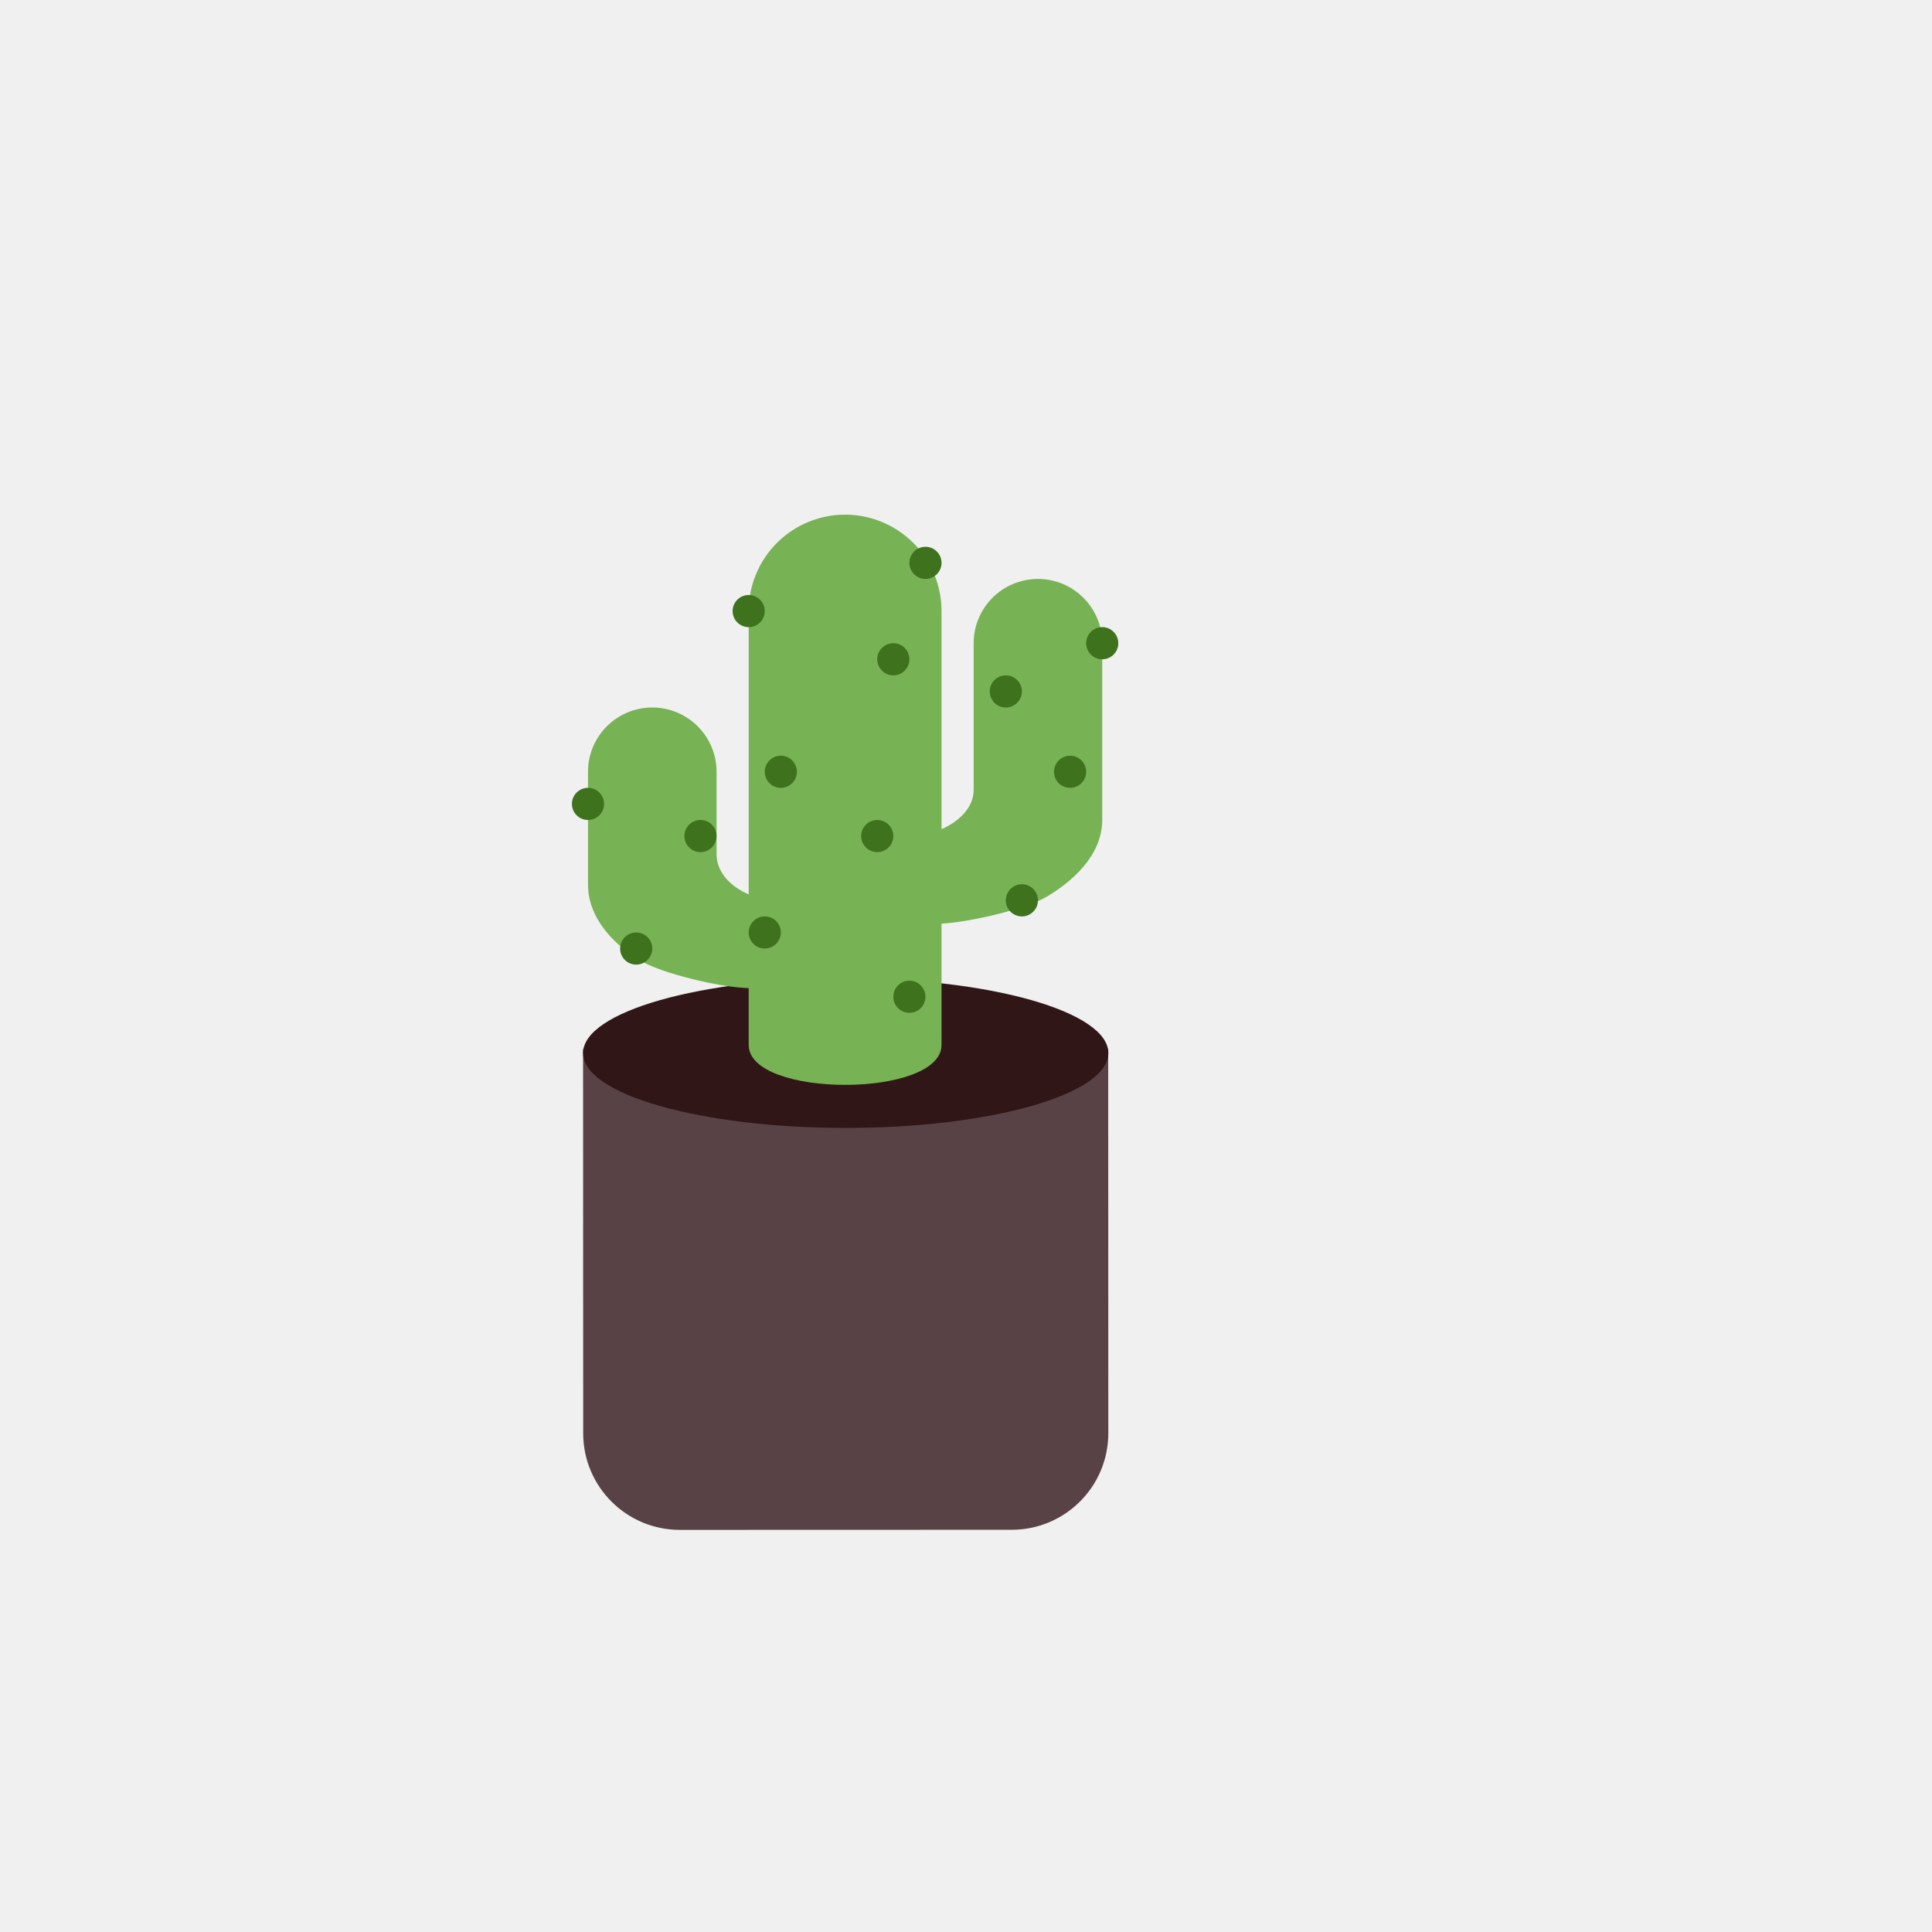
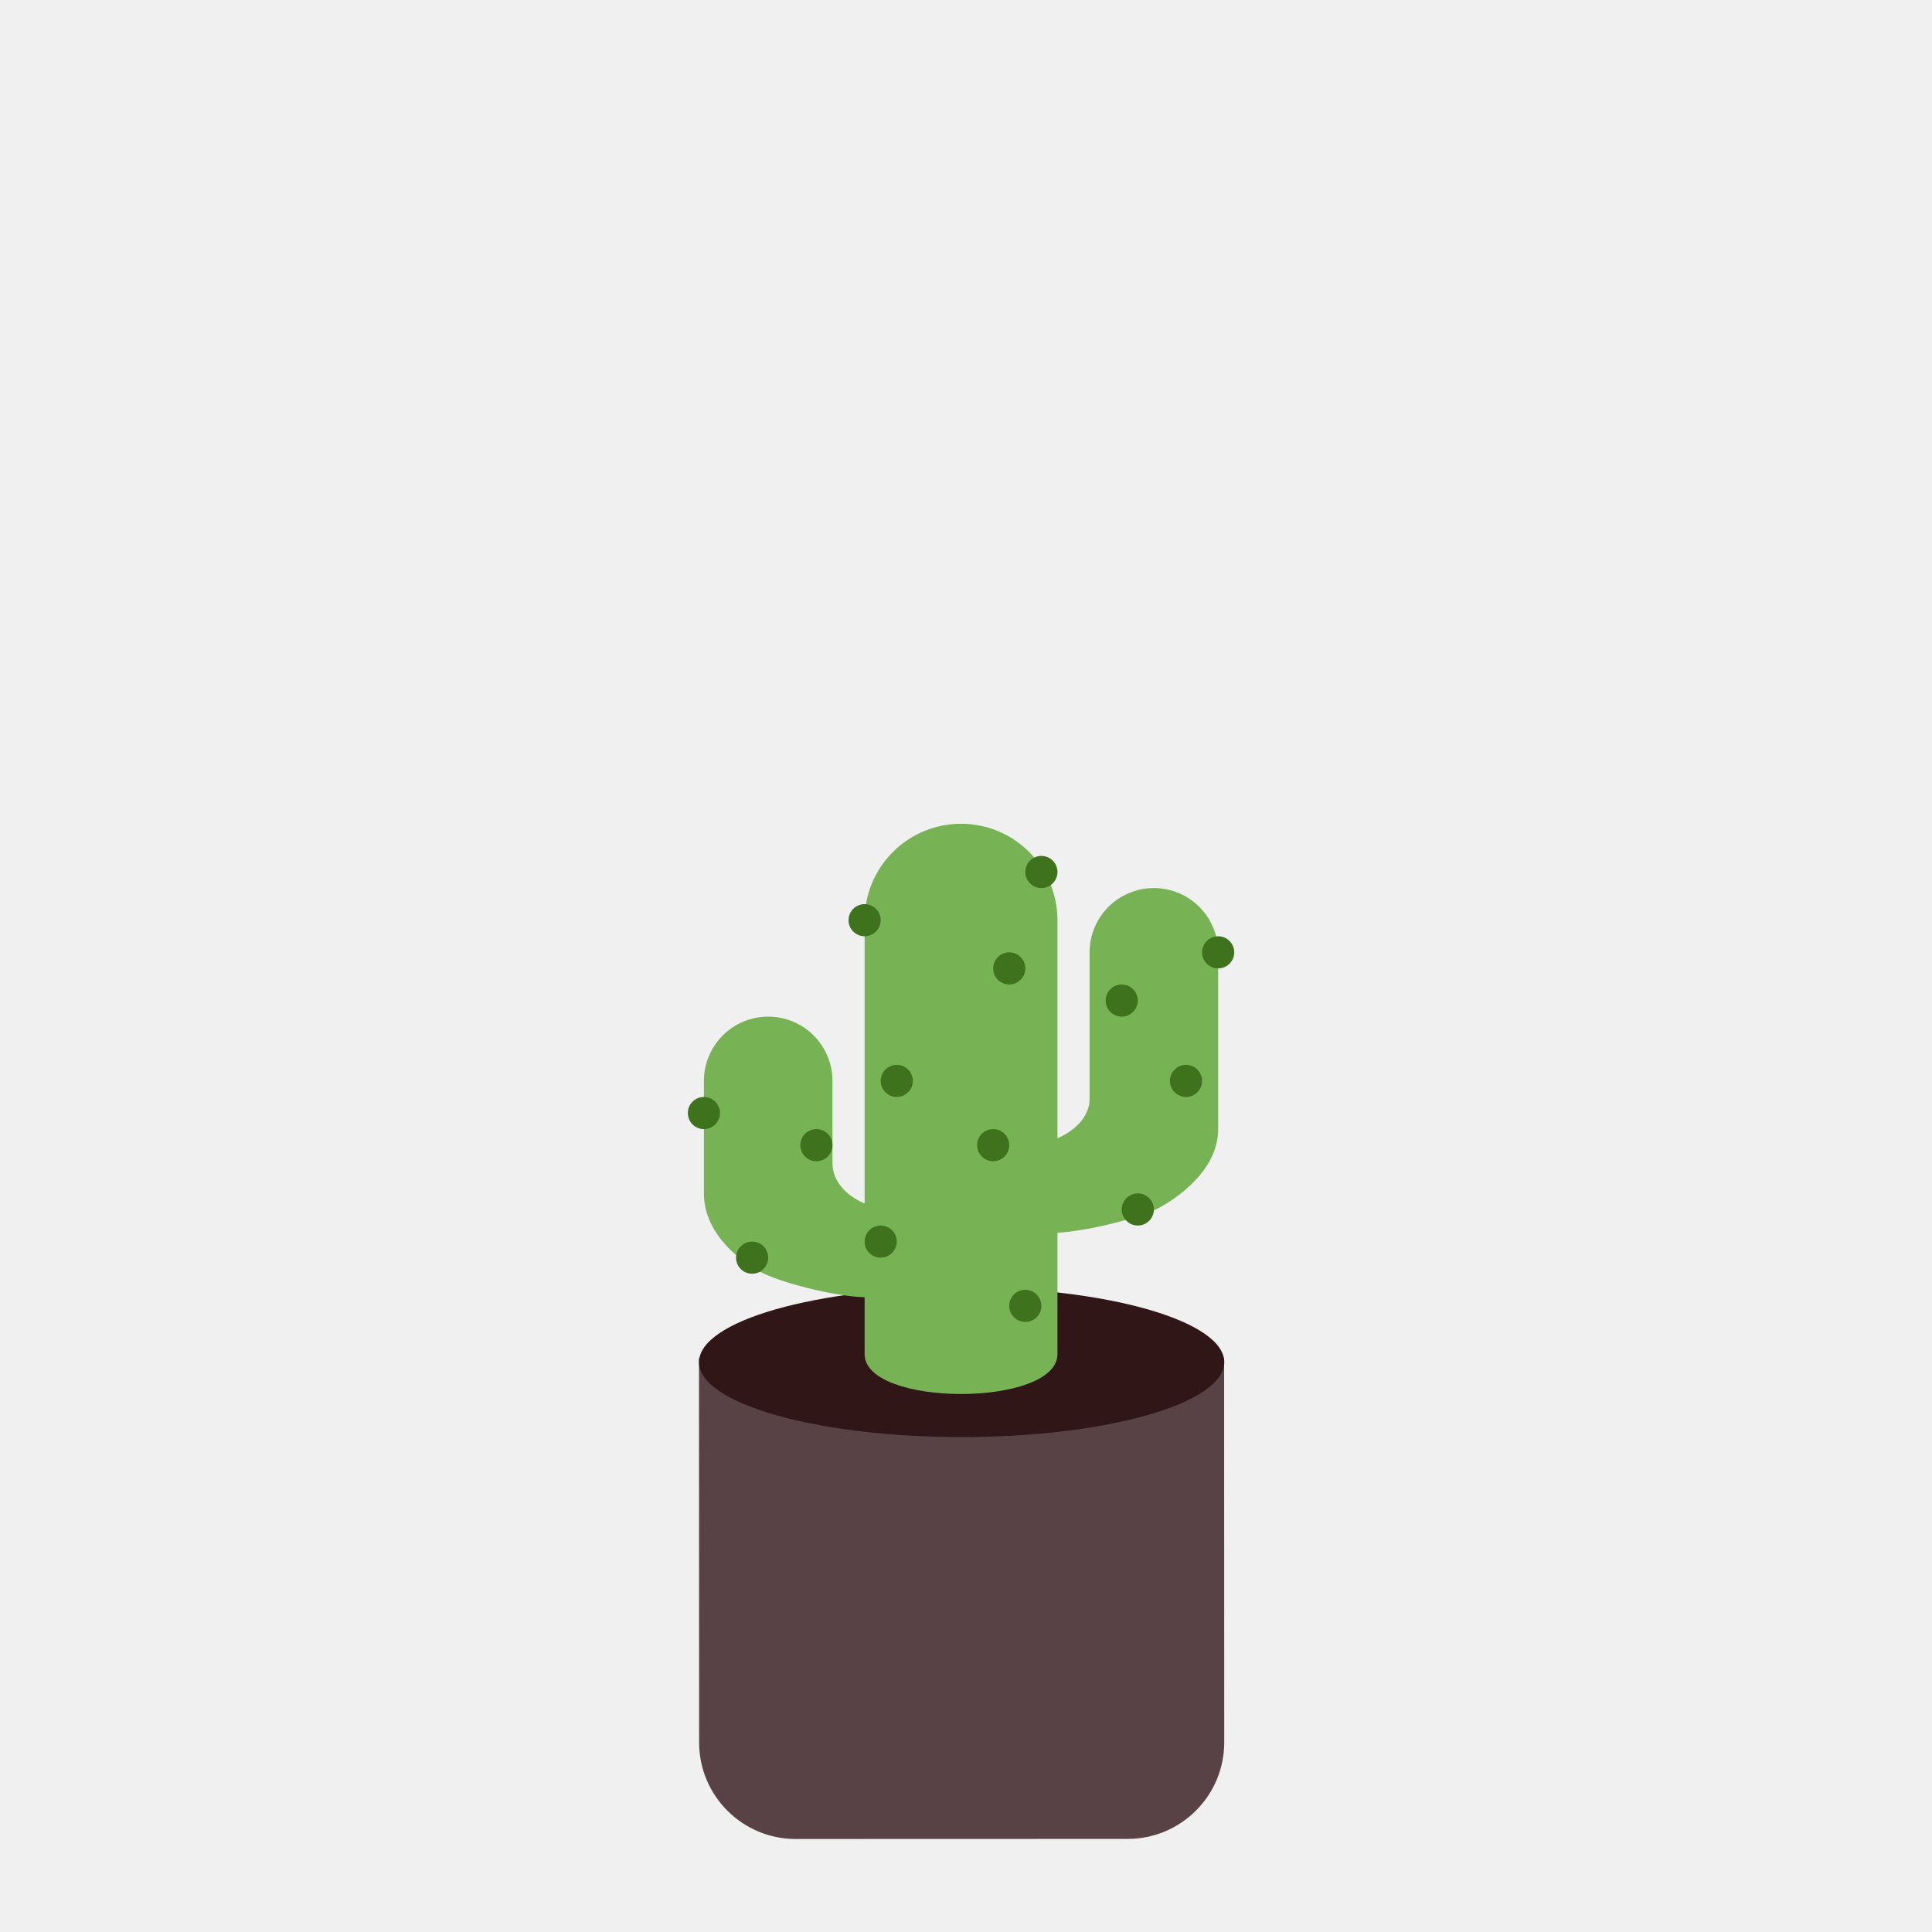
- <svg xmlns="http://www.w3.org/2000/svg" viewBox="0 0 500 500">
+ <svg xmlns="http://www.w3.org/2000/svg" viewBox="-30 -80 500 500">
  <defs>
    <clipPath id="clip0_42_120">
      <rect width="200" height="200" fill="white" />
    </clipPath>
  </defs>
  <path d="M 150.901 271.463 L 286.802 271.423 L 286.832 370.899 C 286.836 384.706 275.646 395.902 261.839 395.906 L 175.938 395.932 C 162.131 395.936 150.935 384.746 150.93 370.939 L 150.901 271.463 Z" fill="#594245" />
  <ellipse cx="218.87" cy="272.533" rx="67.969" ry="19.376" fill="#301616" />
  <g clip-path="url(#clip0_42_120)" transform="matrix(0.748597, 0, 0, 0.748597, 143.8538, 133.1925)" style="">
    <path d="M166.667 22.222C160.773 22.222 155.121 24.564 150.953 28.731C146.786 32.898 144.444 38.551 144.444 44.444V95.139C144.444 101.172 139.517 106.028 133.333 108.739V33.333C133.333 24.493 129.821 16.014 123.57 9.763C117.319 3.512 108.841 0 100 0C91.159 0 82.681 3.512 76.43 9.763C70.178 16.014 66.667 24.493 66.667 33.333V131.272C60.433 128.633 55.556 123.656 55.556 117.361V88.889C55.556 82.995 53.214 77.343 49.047 73.175C44.879 69.008 39.227 66.667 33.333 66.667C27.44 66.667 21.787 69.008 17.62 73.175C13.452 77.343 11.111 82.995 11.111 88.889V127.778C11.111 140.05 20.833 149.306 29.861 154.511C36.772 158.5 56.144 163.4 66.667 163.683V183.333C66.667 201.739 133.333 201.739 133.333 183.333V141.394C144.339 140.733 162.728 136.1 169.328 132.289C178.356 127.083 188.889 117.828 188.889 105.556V44.444C188.889 38.551 186.548 32.898 182.38 28.731C178.213 24.564 172.56 22.222 166.667 22.222Z" fill="#77B255" />
    <path d="M66.667 38.889C69.735 38.889 72.222 36.402 72.222 33.333C72.222 30.265 69.735 27.778 66.667 27.778C63.598 27.778 61.111 30.265 61.111 33.333C61.111 36.402 63.598 38.889 66.667 38.889Z" fill="#3E721D" />
    <path d="M127.778 22.222C130.846 22.222 133.333 19.735 133.333 16.667C133.333 13.598 130.846 11.111 127.778 11.111C124.71 11.111 122.222 13.598 122.222 16.667C122.222 19.735 124.71 22.222 127.778 22.222Z" fill="#3E721D" />
    <path d="M116.667 55.556C119.735 55.556 122.222 53.068 122.222 50C122.222 46.932 119.735 44.444 116.667 44.444C113.598 44.444 111.111 46.932 111.111 50C111.111 53.068 113.598 55.556 116.667 55.556Z" fill="#3E721D" />
    <path d="M77.778 94.444C80.846 94.444 83.333 91.957 83.333 88.889C83.333 85.821 80.846 83.333 77.778 83.333C74.71 83.333 72.222 85.821 72.222 88.889C72.222 91.957 74.71 94.444 77.778 94.444Z" fill="#3E721D" />
    <path d="M111.111 116.667C114.179 116.667 116.667 114.179 116.667 111.111C116.667 108.043 114.179 105.556 111.111 105.556C108.043 105.556 105.556 108.043 105.556 111.111C105.556 114.179 108.043 116.667 111.111 116.667Z" fill="#3E721D" />
    <path d="M72.222 150C75.29 150 77.778 147.513 77.778 144.444C77.778 141.376 75.29 138.889 72.222 138.889C69.154 138.889 66.667 141.376 66.667 144.444C66.667 147.513 69.154 150 72.222 150Z" fill="#3E721D" />
    <path d="M27.778 155.556C30.846 155.556 33.333 153.068 33.333 150C33.333 146.932 30.846 144.444 27.778 144.444C24.709 144.444 22.222 146.932 22.222 150C22.222 153.068 24.709 155.556 27.778 155.556Z" fill="#3E721D" />
    <path d="M50 116.667C53.068 116.667 55.556 114.179 55.556 111.111C55.556 108.043 53.068 105.556 50 105.556C46.932 105.556 44.444 108.043 44.444 111.111C44.444 114.179 46.932 116.667 50 116.667Z" fill="#3E721D" />
    <path d="M11.111 105.556C14.179 105.556 16.667 103.068 16.667 100C16.667 96.932 14.179 94.444 11.111 94.444C8.043 94.444 5.556 96.932 5.556 100C5.556 103.068 8.043 105.556 11.111 105.556Z" fill="#3E721D" />
    <path d="M188.889 50C191.957 50 194.444 47.513 194.444 44.444C194.444 41.376 191.957 38.889 188.889 38.889C185.821 38.889 183.333 41.376 183.333 44.444C183.333 47.513 185.821 50 188.889 50Z" fill="#3E721D" />
    <path d="M155.556 66.667C158.624 66.667 161.111 64.179 161.111 61.111C161.111 58.043 158.624 55.556 155.556 55.556C152.487 55.556 150 58.043 150 61.111C150 64.179 152.487 66.667 155.556 66.667Z" fill="#3E721D" />
    <path d="M177.778 94.444C180.846 94.444 183.333 91.957 183.333 88.889C183.333 85.821 180.846 83.333 177.778 83.333C174.709 83.333 172.222 85.821 172.222 88.889C172.222 91.957 174.709 94.444 177.778 94.444Z" fill="#3E721D" />
    <path d="M161.111 138.889C164.179 138.889 166.667 136.402 166.667 133.333C166.667 130.265 164.179 127.778 161.111 127.778C158.043 127.778 155.556 130.265 155.556 133.333C155.556 136.402 158.043 138.889 161.111 138.889Z" fill="#3E721D" />
    <path d="M122.222 172.222C125.29 172.222 127.778 169.735 127.778 166.667C127.778 163.598 125.29 161.111 122.222 161.111C119.154 161.111 116.667 163.598 116.667 166.667C116.667 169.735 119.154 172.222 122.222 172.222Z" fill="#3E721D" />
  </g>
</svg>
